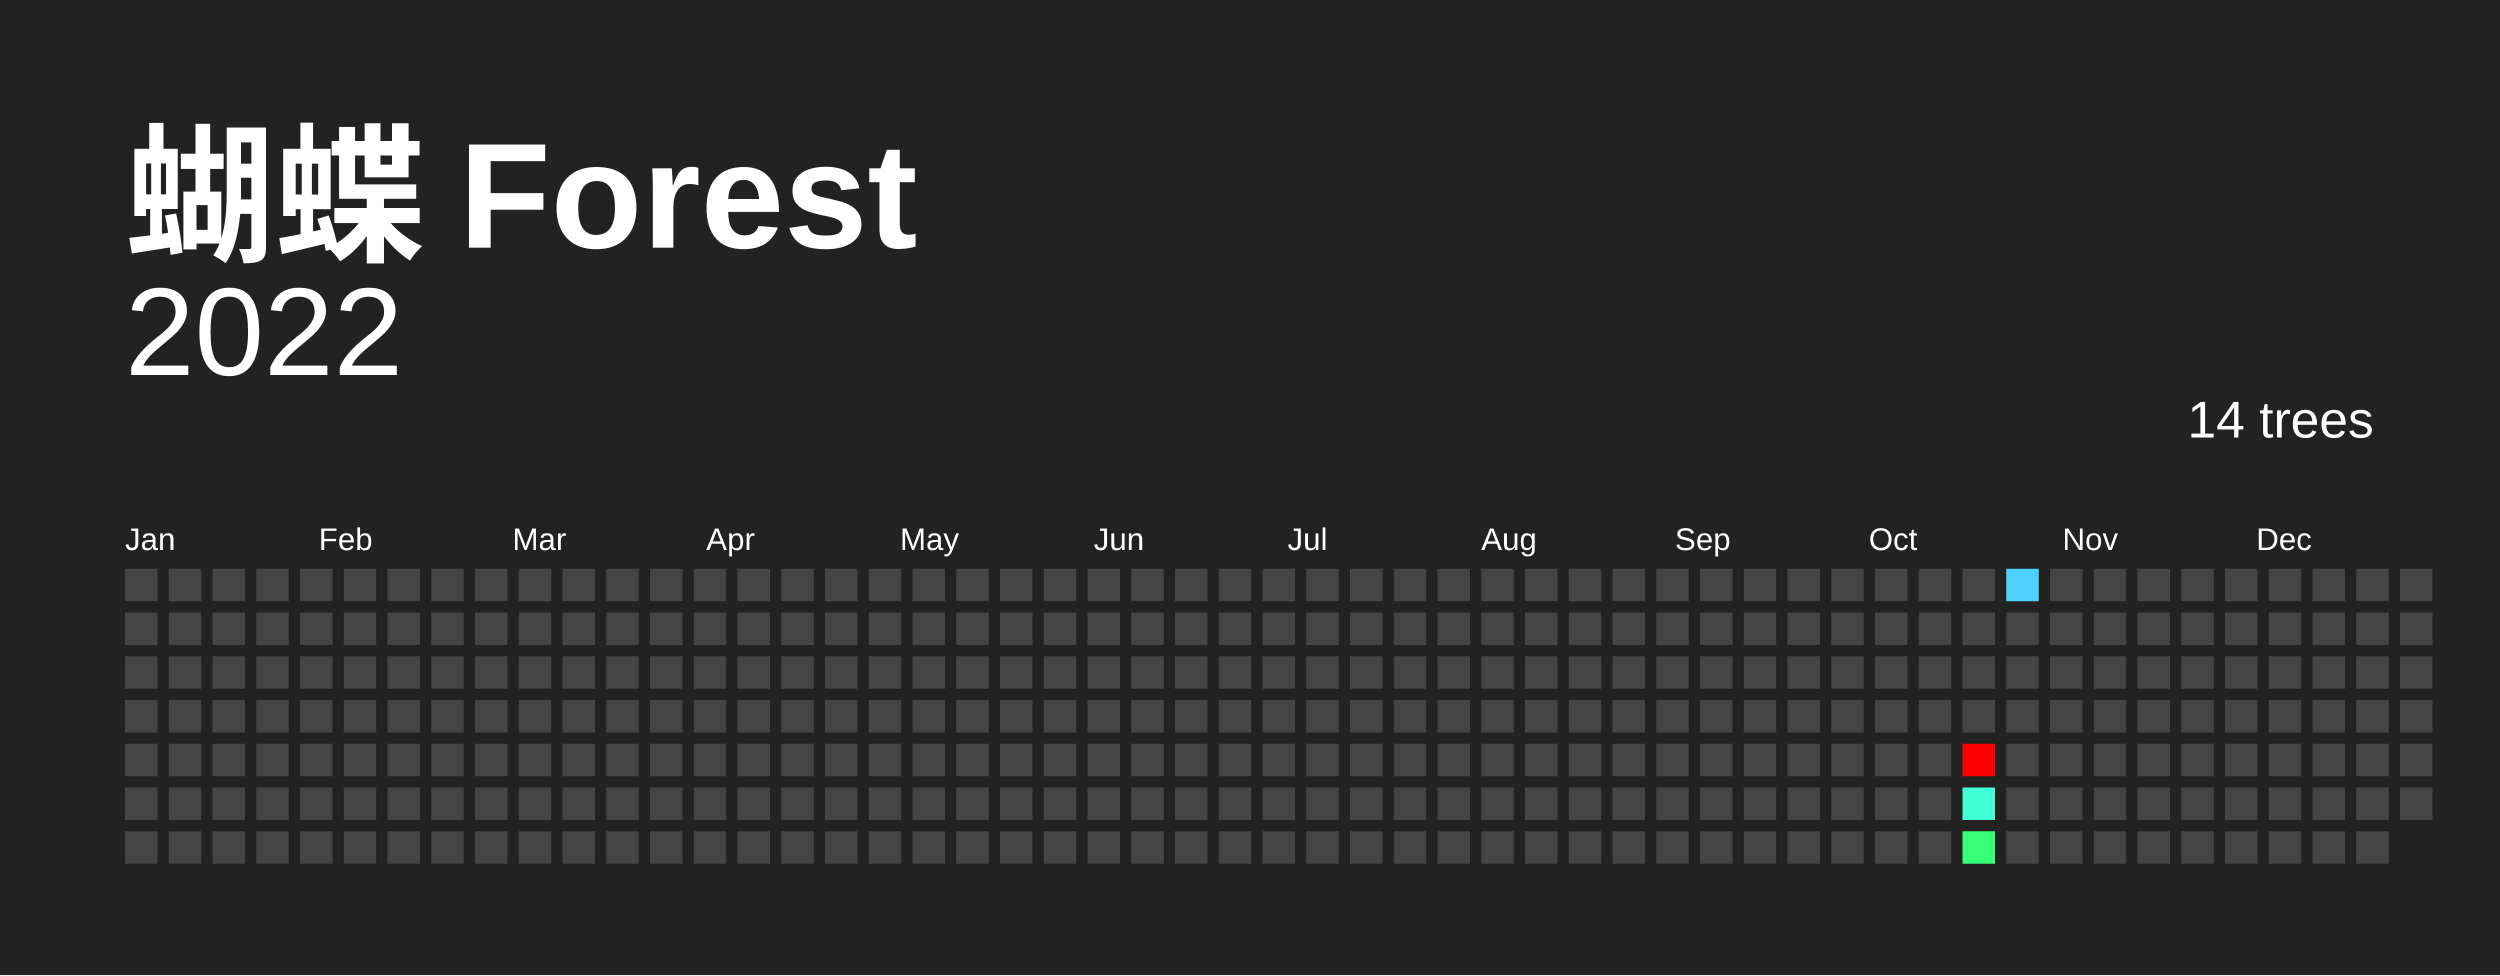
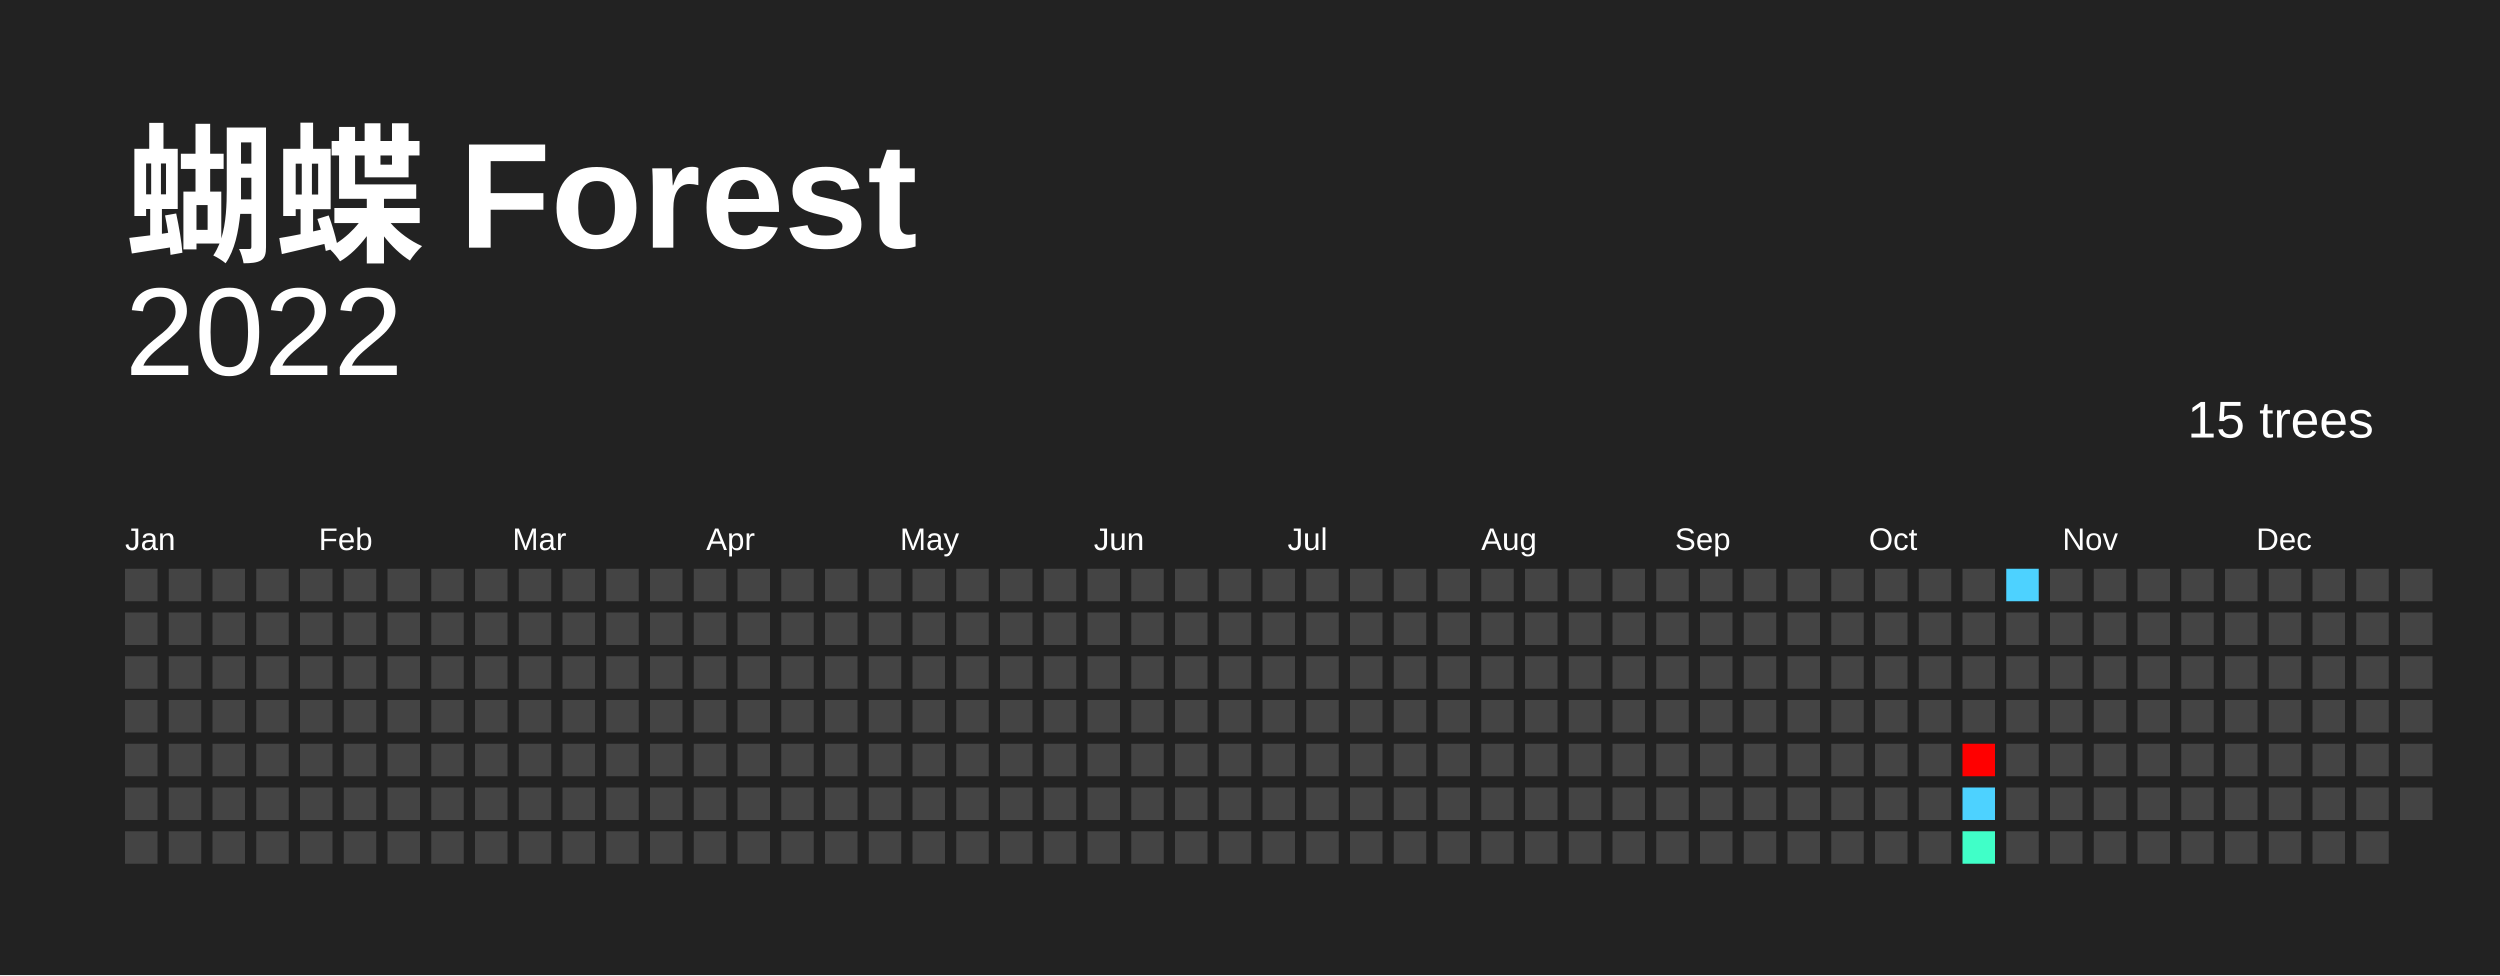
<svg xmlns="http://www.w3.org/2000/svg" baseProfile="full" height="78mm" version="1.1" viewBox="0,0,200,78" width="200mm">
  <defs />
  <rect fill="#222222" height="78" width="200" x="0" y="0" />
  <text fill="#FFFFFF" style="font-size:12px; font-family:Arial; font-weight:bold;" x="10" y="20">蝴蝶 Forest</text>
  <text alignment-baseline="hanging" fill="#FFFFFF" style="font-size:10.0px; font-family:Arial;" x="10" y="30">2022</text>
-   <text alignment-baseline="hanging" fill="#FFFFFF" style="font-size:4.125px; font-family:Arial;" x="175" y="35">14 trees</text>
+   <text alignment-baseline="hanging" fill="#FFFFFF" style="font-size:4.125px; font-family:Arial;" x="175" y="35">15 trees</text>
  <text fill="#FFFFFF" style="font-size:2.5px; font-family:Arial" x="10.0" y="44">Jan</text>
  <text fill="#FFFFFF" style="font-size:2.5px; font-family:Arial" x="25.5" y="44">Feb</text>
  <text fill="#FFFFFF" style="font-size:2.5px; font-family:Arial" x="41.0" y="44">Mar</text>
  <text fill="#FFFFFF" style="font-size:2.5px; font-family:Arial" x="56.5" y="44">Apr</text>
  <text fill="#FFFFFF" style="font-size:2.5px; font-family:Arial" x="72.0" y="44">May</text>
  <text fill="#FFFFFF" style="font-size:2.5px; font-family:Arial" x="87.5" y="44">Jun</text>
  <text fill="#FFFFFF" style="font-size:2.5px; font-family:Arial" x="103.0" y="44">Jul</text>
  <text fill="#FFFFFF" style="font-size:2.5px; font-family:Arial" x="118.5" y="44">Aug</text>
  <text fill="#FFFFFF" style="font-size:2.5px; font-family:Arial" x="134.0" y="44">Sep</text>
  <text fill="#FFFFFF" style="font-size:2.5px; font-family:Arial" x="149.5" y="44">Oct</text>
  <text fill="#FFFFFF" style="font-size:2.5px; font-family:Arial" x="165.0" y="44">Nov</text>
  <text fill="#FFFFFF" style="font-size:2.5px; font-family:Arial" x="180.5" y="44">Dec</text>
  <rect fill="#444444" height="2.6" width="2.6" x="10.0" y="45.5" />
  <rect fill="#444444" height="2.6" width="2.6" x="10.0" y="49.0" />
  <rect fill="#444444" height="2.6" width="2.6" x="10.0" y="52.5" />
  <rect fill="#444444" height="2.6" width="2.6" x="10.0" y="56.0" />
  <rect fill="#444444" height="2.6" width="2.6" x="10.0" y="59.5" />
  <rect fill="#444444" height="2.6" width="2.6" x="10.0" y="63.0" />
  <rect fill="#444444" height="2.6" width="2.6" x="10.0" y="66.5" />
  <rect fill="#444444" height="2.6" width="2.6" x="13.5" y="45.5" />
  <rect fill="#444444" height="2.6" width="2.6" x="13.5" y="49.0" />
  <rect fill="#444444" height="2.6" width="2.6" x="13.5" y="52.5" />
  <rect fill="#444444" height="2.6" width="2.6" x="13.5" y="56.0" />
  <rect fill="#444444" height="2.6" width="2.6" x="13.5" y="59.5" />
  <rect fill="#444444" height="2.6" width="2.6" x="13.5" y="63.0" />
  <rect fill="#444444" height="2.6" width="2.6" x="13.5" y="66.5" />
  <rect fill="#444444" height="2.6" width="2.6" x="17.0" y="45.5" />
  <rect fill="#444444" height="2.6" width="2.6" x="17.0" y="49.0" />
  <rect fill="#444444" height="2.6" width="2.6" x="17.0" y="52.5" />
  <rect fill="#444444" height="2.6" width="2.6" x="17.0" y="56.0" />
  <rect fill="#444444" height="2.6" width="2.6" x="17.0" y="59.5" />
  <rect fill="#444444" height="2.6" width="2.6" x="17.0" y="63.0" />
  <rect fill="#444444" height="2.6" width="2.6" x="17.0" y="66.5" />
  <rect fill="#444444" height="2.6" width="2.6" x="20.5" y="45.5" />
  <rect fill="#444444" height="2.6" width="2.6" x="20.5" y="49.0" />
  <rect fill="#444444" height="2.6" width="2.6" x="20.5" y="52.5" />
  <rect fill="#444444" height="2.6" width="2.6" x="20.5" y="56.0" />
  <rect fill="#444444" height="2.6" width="2.6" x="20.5" y="59.5" />
  <rect fill="#444444" height="2.6" width="2.6" x="20.5" y="63.0" />
  <rect fill="#444444" height="2.6" width="2.6" x="20.5" y="66.5" />
  <rect fill="#444444" height="2.6" width="2.6" x="24.0" y="45.5" />
  <rect fill="#444444" height="2.6" width="2.6" x="24.0" y="49.0" />
  <rect fill="#444444" height="2.6" width="2.6" x="24.0" y="52.5" />
  <rect fill="#444444" height="2.6" width="2.6" x="24.0" y="56.0" />
  <rect fill="#444444" height="2.6" width="2.6" x="24.0" y="59.5" />
  <rect fill="#444444" height="2.6" width="2.6" x="24.0" y="63.0" />
  <rect fill="#444444" height="2.6" width="2.6" x="24.0" y="66.5" />
  <rect fill="#444444" height="2.6" width="2.6" x="27.5" y="45.5" />
  <rect fill="#444444" height="2.6" width="2.6" x="27.5" y="49.0" />
  <rect fill="#444444" height="2.6" width="2.6" x="27.5" y="52.5" />
  <rect fill="#444444" height="2.6" width="2.6" x="27.5" y="56.0" />
  <rect fill="#444444" height="2.6" width="2.6" x="27.5" y="59.5" />
  <rect fill="#444444" height="2.6" width="2.6" x="27.5" y="63.0" />
  <rect fill="#444444" height="2.6" width="2.6" x="27.5" y="66.5" />
  <rect fill="#444444" height="2.6" width="2.6" x="31.0" y="45.5" />
  <rect fill="#444444" height="2.6" width="2.6" x="31.0" y="49.0" />
  <rect fill="#444444" height="2.6" width="2.6" x="31.0" y="52.5" />
  <rect fill="#444444" height="2.6" width="2.6" x="31.0" y="56.0" />
  <rect fill="#444444" height="2.6" width="2.6" x="31.0" y="59.5" />
  <rect fill="#444444" height="2.6" width="2.6" x="31.0" y="63.0" />
  <rect fill="#444444" height="2.6" width="2.6" x="31.0" y="66.5" />
  <rect fill="#444444" height="2.6" width="2.6" x="34.5" y="45.5" />
  <rect fill="#444444" height="2.6" width="2.6" x="34.5" y="49.0" />
  <rect fill="#444444" height="2.6" width="2.6" x="34.5" y="52.5" />
  <rect fill="#444444" height="2.6" width="2.6" x="34.5" y="56.0" />
  <rect fill="#444444" height="2.6" width="2.6" x="34.5" y="59.5" />
  <rect fill="#444444" height="2.6" width="2.6" x="34.5" y="63.0" />
  <rect fill="#444444" height="2.6" width="2.6" x="34.5" y="66.5" />
  <rect fill="#444444" height="2.6" width="2.6" x="38.0" y="45.5" />
  <rect fill="#444444" height="2.6" width="2.6" x="38.0" y="49.0" />
  <rect fill="#444444" height="2.6" width="2.6" x="38.0" y="52.5" />
  <rect fill="#444444" height="2.6" width="2.6" x="38.0" y="56.0" />
  <rect fill="#444444" height="2.6" width="2.6" x="38.0" y="59.5" />
  <rect fill="#444444" height="2.6" width="2.6" x="38.0" y="63.0" />
  <rect fill="#444444" height="2.6" width="2.6" x="38.0" y="66.5" />
  <rect fill="#444444" height="2.6" width="2.6" x="41.5" y="45.5" />
  <rect fill="#444444" height="2.6" width="2.6" x="41.5" y="49.0" />
  <rect fill="#444444" height="2.6" width="2.6" x="41.5" y="52.5" />
  <rect fill="#444444" height="2.6" width="2.6" x="41.5" y="56.0" />
  <rect fill="#444444" height="2.6" width="2.6" x="41.5" y="59.5" />
  <rect fill="#444444" height="2.6" width="2.6" x="41.5" y="63.0" />
  <rect fill="#444444" height="2.6" width="2.6" x="41.5" y="66.5" />
  <rect fill="#444444" height="2.6" width="2.6" x="45.0" y="45.5" />
  <rect fill="#444444" height="2.6" width="2.6" x="45.0" y="49.0" />
  <rect fill="#444444" height="2.6" width="2.6" x="45.0" y="52.5" />
  <rect fill="#444444" height="2.6" width="2.6" x="45.0" y="56.0" />
  <rect fill="#444444" height="2.6" width="2.6" x="45.0" y="59.5" />
  <rect fill="#444444" height="2.6" width="2.6" x="45.0" y="63.0" />
  <rect fill="#444444" height="2.6" width="2.6" x="45.0" y="66.5" />
  <rect fill="#444444" height="2.6" width="2.6" x="48.5" y="45.5" />
  <rect fill="#444444" height="2.6" width="2.6" x="48.5" y="49.0" />
  <rect fill="#444444" height="2.6" width="2.6" x="48.5" y="52.5" />
  <rect fill="#444444" height="2.6" width="2.6" x="48.5" y="56.0" />
  <rect fill="#444444" height="2.6" width="2.6" x="48.5" y="59.5" />
  <rect fill="#444444" height="2.6" width="2.6" x="48.5" y="63.0" />
  <rect fill="#444444" height="2.6" width="2.6" x="48.5" y="66.5" />
  <rect fill="#444444" height="2.6" width="2.6" x="52.0" y="45.5" />
  <rect fill="#444444" height="2.6" width="2.6" x="52.0" y="49.0" />
  <rect fill="#444444" height="2.6" width="2.6" x="52.0" y="52.5" />
  <rect fill="#444444" height="2.6" width="2.6" x="52.0" y="56.0" />
  <rect fill="#444444" height="2.6" width="2.6" x="52.0" y="59.5" />
  <rect fill="#444444" height="2.6" width="2.6" x="52.0" y="63.0" />
  <rect fill="#444444" height="2.6" width="2.6" x="52.0" y="66.5" />
  <rect fill="#444444" height="2.6" width="2.6" x="55.5" y="45.5" />
  <rect fill="#444444" height="2.6" width="2.6" x="55.5" y="49.0" />
  <rect fill="#444444" height="2.6" width="2.6" x="55.5" y="52.5" />
  <rect fill="#444444" height="2.6" width="2.6" x="55.5" y="56.0" />
  <rect fill="#444444" height="2.6" width="2.6" x="55.5" y="59.5" />
  <rect fill="#444444" height="2.6" width="2.6" x="55.5" y="63.0" />
  <rect fill="#444444" height="2.6" width="2.6" x="55.5" y="66.5" />
  <rect fill="#444444" height="2.6" width="2.6" x="59.0" y="45.5" />
  <rect fill="#444444" height="2.6" width="2.6" x="59.0" y="49.0" />
  <rect fill="#444444" height="2.6" width="2.6" x="59.0" y="52.5" />
  <rect fill="#444444" height="2.6" width="2.6" x="59.0" y="56.0" />
  <rect fill="#444444" height="2.6" width="2.6" x="59.0" y="59.5" />
  <rect fill="#444444" height="2.6" width="2.6" x="59.0" y="63.0" />
  <rect fill="#444444" height="2.6" width="2.6" x="59.0" y="66.5" />
  <rect fill="#444444" height="2.6" width="2.6" x="62.5" y="45.5" />
  <rect fill="#444444" height="2.6" width="2.6" x="62.5" y="49.0" />
  <rect fill="#444444" height="2.6" width="2.6" x="62.5" y="52.5" />
  <rect fill="#444444" height="2.6" width="2.6" x="62.5" y="56.0" />
  <rect fill="#444444" height="2.6" width="2.6" x="62.5" y="59.5" />
  <rect fill="#444444" height="2.6" width="2.6" x="62.5" y="63.0" />
  <rect fill="#444444" height="2.6" width="2.6" x="62.5" y="66.5" />
  <rect fill="#444444" height="2.6" width="2.6" x="66.0" y="45.5" />
  <rect fill="#444444" height="2.6" width="2.6" x="66.0" y="49.0" />
  <rect fill="#444444" height="2.6" width="2.6" x="66.0" y="52.5" />
  <rect fill="#444444" height="2.6" width="2.6" x="66.0" y="56.0" />
  <rect fill="#444444" height="2.6" width="2.6" x="66.0" y="59.5" />
  <rect fill="#444444" height="2.6" width="2.6" x="66.0" y="63.0" />
  <rect fill="#444444" height="2.6" width="2.6" x="66.0" y="66.5" />
  <rect fill="#444444" height="2.6" width="2.6" x="69.5" y="45.5" />
  <rect fill="#444444" height="2.6" width="2.6" x="69.5" y="49.0" />
  <rect fill="#444444" height="2.6" width="2.6" x="69.5" y="52.5" />
  <rect fill="#444444" height="2.6" width="2.6" x="69.5" y="56.0" />
  <rect fill="#444444" height="2.6" width="2.6" x="69.5" y="59.5" />
  <rect fill="#444444" height="2.6" width="2.6" x="69.5" y="63.0" />
  <rect fill="#444444" height="2.6" width="2.6" x="69.5" y="66.5" />
  <rect fill="#444444" height="2.6" width="2.6" x="73.0" y="45.5" />
  <rect fill="#444444" height="2.6" width="2.6" x="73.0" y="49.0" />
  <rect fill="#444444" height="2.6" width="2.6" x="73.0" y="52.5" />
  <rect fill="#444444" height="2.6" width="2.6" x="73.0" y="56.0" />
  <rect fill="#444444" height="2.6" width="2.6" x="73.0" y="59.5" />
  <rect fill="#444444" height="2.6" width="2.6" x="73.0" y="63.0" />
  <rect fill="#444444" height="2.6" width="2.6" x="73.0" y="66.5" />
  <rect fill="#444444" height="2.6" width="2.6" x="76.5" y="45.5" />
  <rect fill="#444444" height="2.6" width="2.6" x="76.5" y="49.0" />
  <rect fill="#444444" height="2.6" width="2.6" x="76.5" y="52.5" />
  <rect fill="#444444" height="2.6" width="2.6" x="76.5" y="56.0" />
  <rect fill="#444444" height="2.6" width="2.6" x="76.5" y="59.5" />
  <rect fill="#444444" height="2.6" width="2.6" x="76.5" y="63.0" />
  <rect fill="#444444" height="2.6" width="2.6" x="76.5" y="66.5" />
  <rect fill="#444444" height="2.6" width="2.6" x="80.0" y="45.5" />
  <rect fill="#444444" height="2.6" width="2.6" x="80.0" y="49.0" />
  <rect fill="#444444" height="2.6" width="2.6" x="80.0" y="52.5" />
  <rect fill="#444444" height="2.6" width="2.6" x="80.0" y="56.0" />
  <rect fill="#444444" height="2.6" width="2.6" x="80.0" y="59.5" />
  <rect fill="#444444" height="2.6" width="2.6" x="80.0" y="63.0" />
  <rect fill="#444444" height="2.6" width="2.6" x="80.0" y="66.5" />
  <rect fill="#444444" height="2.6" width="2.6" x="83.5" y="45.5" />
  <rect fill="#444444" height="2.6" width="2.6" x="83.5" y="49.0" />
  <rect fill="#444444" height="2.6" width="2.6" x="83.5" y="52.5" />
  <rect fill="#444444" height="2.6" width="2.6" x="83.5" y="56.0" />
  <rect fill="#444444" height="2.6" width="2.6" x="83.5" y="59.5" />
  <rect fill="#444444" height="2.6" width="2.6" x="83.5" y="63.0" />
  <rect fill="#444444" height="2.6" width="2.6" x="83.5" y="66.5" />
  <rect fill="#444444" height="2.6" width="2.6" x="87.0" y="45.5" />
  <rect fill="#444444" height="2.6" width="2.6" x="87.0" y="49.0" />
  <rect fill="#444444" height="2.6" width="2.6" x="87.0" y="52.5" />
  <rect fill="#444444" height="2.6" width="2.6" x="87.0" y="56.0" />
  <rect fill="#444444" height="2.6" width="2.6" x="87.0" y="59.5" />
  <rect fill="#444444" height="2.6" width="2.6" x="87.0" y="63.0" />
  <rect fill="#444444" height="2.6" width="2.6" x="87.0" y="66.5" />
  <rect fill="#444444" height="2.6" width="2.6" x="90.5" y="45.5" />
  <rect fill="#444444" height="2.6" width="2.6" x="90.5" y="49.0" />
  <rect fill="#444444" height="2.6" width="2.6" x="90.5" y="52.5" />
  <rect fill="#444444" height="2.6" width="2.6" x="90.5" y="56.0" />
  <rect fill="#444444" height="2.6" width="2.6" x="90.5" y="59.5" />
  <rect fill="#444444" height="2.6" width="2.6" x="90.5" y="63.0" />
  <rect fill="#444444" height="2.6" width="2.6" x="90.5" y="66.5" />
  <rect fill="#444444" height="2.6" width="2.6" x="94.0" y="45.5" />
  <rect fill="#444444" height="2.6" width="2.6" x="94.0" y="49.0" />
  <rect fill="#444444" height="2.6" width="2.6" x="94.0" y="52.5" />
  <rect fill="#444444" height="2.6" width="2.6" x="94.0" y="56.0" />
  <rect fill="#444444" height="2.6" width="2.6" x="94.0" y="59.5" />
  <rect fill="#444444" height="2.6" width="2.6" x="94.0" y="63.0" />
  <rect fill="#444444" height="2.6" width="2.6" x="94.0" y="66.5" />
  <rect fill="#444444" height="2.6" width="2.6" x="97.5" y="45.5" />
  <rect fill="#444444" height="2.6" width="2.6" x="97.5" y="49.0" />
  <rect fill="#444444" height="2.6" width="2.6" x="97.5" y="52.5" />
  <rect fill="#444444" height="2.6" width="2.6" x="97.5" y="56.0" />
  <rect fill="#444444" height="2.6" width="2.6" x="97.5" y="59.5" />
  <rect fill="#444444" height="2.6" width="2.6" x="97.5" y="63.0" />
  <rect fill="#444444" height="2.6" width="2.6" x="97.5" y="66.5" />
  <rect fill="#444444" height="2.6" width="2.6" x="101.0" y="45.5" />
  <rect fill="#444444" height="2.6" width="2.6" x="101.0" y="49.0" />
  <rect fill="#444444" height="2.6" width="2.6" x="101.0" y="52.5" />
  <rect fill="#444444" height="2.6" width="2.6" x="101.0" y="56.0" />
  <rect fill="#444444" height="2.6" width="2.6" x="101.0" y="59.5" />
  <rect fill="#444444" height="2.6" width="2.6" x="101.0" y="63.0" />
  <rect fill="#444444" height="2.6" width="2.6" x="101.0" y="66.5" />
  <rect fill="#444444" height="2.6" width="2.6" x="104.5" y="45.5" />
  <rect fill="#444444" height="2.6" width="2.6" x="104.5" y="49.0" />
  <rect fill="#444444" height="2.6" width="2.6" x="104.5" y="52.5" />
  <rect fill="#444444" height="2.6" width="2.6" x="104.5" y="56.0" />
  <rect fill="#444444" height="2.6" width="2.6" x="104.5" y="59.5" />
  <rect fill="#444444" height="2.6" width="2.6" x="104.5" y="63.0" />
  <rect fill="#444444" height="2.6" width="2.6" x="104.5" y="66.5" />
  <rect fill="#444444" height="2.6" width="2.6" x="108.0" y="45.5" />
  <rect fill="#444444" height="2.6" width="2.6" x="108.0" y="49.0" />
  <rect fill="#444444" height="2.6" width="2.6" x="108.0" y="52.5" />
  <rect fill="#444444" height="2.6" width="2.6" x="108.0" y="56.0" />
  <rect fill="#444444" height="2.6" width="2.6" x="108.0" y="59.5" />
  <rect fill="#444444" height="2.6" width="2.6" x="108.0" y="63.0" />
  <rect fill="#444444" height="2.6" width="2.6" x="108.0" y="66.5" />
  <rect fill="#444444" height="2.6" width="2.6" x="111.5" y="45.5" />
  <rect fill="#444444" height="2.6" width="2.6" x="111.5" y="49.0" />
  <rect fill="#444444" height="2.6" width="2.6" x="111.5" y="52.5" />
  <rect fill="#444444" height="2.6" width="2.6" x="111.5" y="56.0" />
  <rect fill="#444444" height="2.6" width="2.6" x="111.5" y="59.5" />
  <rect fill="#444444" height="2.6" width="2.6" x="111.5" y="63.0" />
  <rect fill="#444444" height="2.6" width="2.6" x="111.5" y="66.5" />
  <rect fill="#444444" height="2.6" width="2.6" x="115.0" y="45.5" />
  <rect fill="#444444" height="2.6" width="2.6" x="115.0" y="49.0" />
  <rect fill="#444444" height="2.6" width="2.6" x="115.0" y="52.5" />
  <rect fill="#444444" height="2.6" width="2.6" x="115.0" y="56.0" />
  <rect fill="#444444" height="2.6" width="2.6" x="115.0" y="59.5" />
  <rect fill="#444444" height="2.6" width="2.6" x="115.0" y="63.0" />
  <rect fill="#444444" height="2.6" width="2.6" x="115.0" y="66.5" />
  <rect fill="#444444" height="2.6" width="2.6" x="118.5" y="45.5" />
  <rect fill="#444444" height="2.6" width="2.6" x="118.5" y="49.0" />
  <rect fill="#444444" height="2.6" width="2.6" x="118.5" y="52.5" />
  <rect fill="#444444" height="2.6" width="2.6" x="118.5" y="56.0" />
  <rect fill="#444444" height="2.6" width="2.6" x="118.5" y="59.5" />
  <rect fill="#444444" height="2.6" width="2.6" x="118.5" y="63.0" />
  <rect fill="#444444" height="2.6" width="2.6" x="118.5" y="66.5" />
  <rect fill="#444444" height="2.6" width="2.6" x="122.0" y="45.5" />
  <rect fill="#444444" height="2.6" width="2.6" x="122.0" y="49.0" />
  <rect fill="#444444" height="2.6" width="2.6" x="122.0" y="52.5" />
  <rect fill="#444444" height="2.6" width="2.6" x="122.0" y="56.0" />
  <rect fill="#444444" height="2.6" width="2.6" x="122.0" y="59.5" />
  <rect fill="#444444" height="2.6" width="2.6" x="122.0" y="63.0" />
  <rect fill="#444444" height="2.6" width="2.6" x="122.0" y="66.5" />
  <rect fill="#444444" height="2.6" width="2.6" x="125.5" y="45.5" />
  <rect fill="#444444" height="2.6" width="2.6" x="125.5" y="49.0" />
  <rect fill="#444444" height="2.6" width="2.6" x="125.5" y="52.5" />
  <rect fill="#444444" height="2.6" width="2.6" x="125.5" y="56.0" />
  <rect fill="#444444" height="2.6" width="2.6" x="125.5" y="59.5" />
  <rect fill="#444444" height="2.6" width="2.6" x="125.5" y="63.0" />
  <rect fill="#444444" height="2.6" width="2.6" x="125.5" y="66.5" />
  <rect fill="#444444" height="2.6" width="2.6" x="129.0" y="45.5" />
  <rect fill="#444444" height="2.6" width="2.6" x="129.0" y="49.0" />
  <rect fill="#444444" height="2.6" width="2.6" x="129.0" y="52.5" />
  <rect fill="#444444" height="2.6" width="2.6" x="129.0" y="56.0" />
  <rect fill="#444444" height="2.6" width="2.6" x="129.0" y="59.5" />
  <rect fill="#444444" height="2.6" width="2.6" x="129.0" y="63.0" />
  <rect fill="#444444" height="2.6" width="2.6" x="129.0" y="66.5" />
  <rect fill="#444444" height="2.6" width="2.6" x="132.5" y="45.5" />
  <rect fill="#444444" height="2.6" width="2.6" x="132.5" y="49.0" />
  <rect fill="#444444" height="2.6" width="2.6" x="132.5" y="52.5" />
  <rect fill="#444444" height="2.6" width="2.6" x="132.5" y="56.0" />
  <rect fill="#444444" height="2.6" width="2.6" x="132.5" y="59.5" />
  <rect fill="#444444" height="2.6" width="2.6" x="132.5" y="63.0" />
  <rect fill="#444444" height="2.6" width="2.6" x="132.5" y="66.5" />
  <rect fill="#444444" height="2.6" width="2.6" x="136.0" y="45.5" />
  <rect fill="#444444" height="2.6" width="2.6" x="136.0" y="49.0" />
  <rect fill="#444444" height="2.6" width="2.6" x="136.0" y="52.5" />
  <rect fill="#444444" height="2.6" width="2.6" x="136.0" y="56.0" />
  <rect fill="#444444" height="2.6" width="2.6" x="136.0" y="59.5" />
  <rect fill="#444444" height="2.6" width="2.6" x="136.0" y="63.0" />
  <rect fill="#444444" height="2.6" width="2.6" x="136.0" y="66.5" />
  <rect fill="#444444" height="2.6" width="2.6" x="139.5" y="45.5" />
  <rect fill="#444444" height="2.6" width="2.6" x="139.5" y="49.0" />
  <rect fill="#444444" height="2.6" width="2.6" x="139.5" y="52.5" />
  <rect fill="#444444" height="2.6" width="2.6" x="139.5" y="56.0" />
  <rect fill="#444444" height="2.6" width="2.6" x="139.5" y="59.5" />
  <rect fill="#444444" height="2.6" width="2.6" x="139.5" y="63.0" />
  <rect fill="#444444" height="2.6" width="2.6" x="139.5" y="66.5" />
  <rect fill="#444444" height="2.6" width="2.6" x="143.0" y="45.5" />
  <rect fill="#444444" height="2.6" width="2.6" x="143.0" y="49.0" />
  <rect fill="#444444" height="2.6" width="2.6" x="143.0" y="52.5" />
  <rect fill="#444444" height="2.6" width="2.6" x="143.0" y="56.0" />
  <rect fill="#444444" height="2.6" width="2.6" x="143.0" y="59.5" />
  <rect fill="#444444" height="2.6" width="2.6" x="143.0" y="63.0" />
  <rect fill="#444444" height="2.6" width="2.6" x="143.0" y="66.5" />
  <rect fill="#444444" height="2.6" width="2.6" x="146.5" y="45.5" />
  <rect fill="#444444" height="2.6" width="2.6" x="146.5" y="49.0" />
  <rect fill="#444444" height="2.6" width="2.6" x="146.5" y="52.5" />
  <rect fill="#444444" height="2.6" width="2.6" x="146.5" y="56.0" />
  <rect fill="#444444" height="2.6" width="2.6" x="146.5" y="59.5" />
  <rect fill="#444444" height="2.6" width="2.6" x="146.5" y="63.0" />
  <rect fill="#444444" height="2.6" width="2.6" x="146.5" y="66.5" />
  <rect fill="#444444" height="2.6" width="2.6" x="150.0" y="45.5" />
  <rect fill="#444444" height="2.6" width="2.6" x="150.0" y="49.0" />
  <rect fill="#444444" height="2.6" width="2.6" x="150.0" y="52.5" />
  <rect fill="#444444" height="2.6" width="2.6" x="150.0" y="56.0" />
  <rect fill="#444444" height="2.6" width="2.6" x="150.0" y="59.5" />
  <rect fill="#444444" height="2.6" width="2.6" x="150.0" y="63.0" />
  <rect fill="#444444" height="2.6" width="2.6" x="150.0" y="66.5" />
  <rect fill="#444444" height="2.6" width="2.6" x="153.5" y="45.5" />
  <rect fill="#444444" height="2.6" width="2.6" x="153.5" y="49.0" />
  <rect fill="#444444" height="2.6" width="2.6" x="153.5" y="52.5" />
  <rect fill="#444444" height="2.6" width="2.6" x="153.5" y="56.0" />
  <rect fill="#444444" height="2.6" width="2.6" x="153.5" y="59.5" />
  <rect fill="#444444" height="2.6" width="2.6" x="153.5" y="63.0" />
  <rect fill="#444444" height="2.6" width="2.6" x="153.5" y="66.5" />
  <rect fill="#444444" height="2.6" width="2.6" x="157.0" y="45.5" />
  <rect fill="#444444" height="2.6" width="2.6" x="157.0" y="49.0" />
  <rect fill="#444444" height="2.6" width="2.6" x="157.0" y="52.5" />
  <rect fill="#444444" height="2.6" width="2.6" x="157.0" y="56.0" />
  <rect fill="red" height="2.6" width="2.6" x="157.0" y="59.5" />
-   <rect fill="#42ffd7" height="2.6" width="2.6" x="157.0" y="63.0" />
-   <rect fill="#37ff78" height="2.6" width="2.6" x="157.0" y="66.5" />
+   <rect fill="#4dd2ff" height="2.6" width="2.6" x="157.0" y="63.0" />
+   <rect fill="#40ffc8" height="2.6" width="2.6" x="157.0" y="66.5" />
  <rect fill="#4dd2ff" height="2.6" width="2.6" x="160.5" y="45.5" />
  <rect fill="#444444" height="2.6" width="2.6" x="160.5" y="49.0" />
  <rect fill="#444444" height="2.6" width="2.6" x="160.5" y="52.5" />
  <rect fill="#444444" height="2.6" width="2.6" x="160.5" y="56.0" />
  <rect fill="#444444" height="2.6" width="2.6" x="160.5" y="59.5" />
  <rect fill="#444444" height="2.6" width="2.6" x="160.5" y="63.0" />
  <rect fill="#444444" height="2.6" width="2.6" x="160.5" y="66.5" />
  <rect fill="#444444" height="2.6" width="2.6" x="164.0" y="45.5" />
  <rect fill="#444444" height="2.6" width="2.6" x="164.0" y="49.0" />
  <rect fill="#444444" height="2.6" width="2.6" x="164.0" y="52.5" />
  <rect fill="#444444" height="2.6" width="2.6" x="164.0" y="56.0" />
  <rect fill="#444444" height="2.6" width="2.6" x="164.0" y="59.5" />
  <rect fill="#444444" height="2.6" width="2.6" x="164.0" y="63.0" />
  <rect fill="#444444" height="2.6" width="2.6" x="164.0" y="66.5" />
  <rect fill="#444444" height="2.6" width="2.6" x="167.5" y="45.5" />
  <rect fill="#444444" height="2.6" width="2.6" x="167.5" y="49.0" />
  <rect fill="#444444" height="2.6" width="2.6" x="167.5" y="52.5" />
  <rect fill="#444444" height="2.6" width="2.6" x="167.5" y="56.0" />
  <rect fill="#444444" height="2.6" width="2.6" x="167.5" y="59.5" />
  <rect fill="#444444" height="2.6" width="2.6" x="167.5" y="63.0" />
  <rect fill="#444444" height="2.6" width="2.6" x="167.5" y="66.5" />
  <rect fill="#444444" height="2.6" width="2.6" x="171.0" y="45.5" />
  <rect fill="#444444" height="2.6" width="2.6" x="171.0" y="49.0" />
  <rect fill="#444444" height="2.6" width="2.6" x="171.0" y="52.5" />
  <rect fill="#444444" height="2.6" width="2.6" x="171.0" y="56.0" />
  <rect fill="#444444" height="2.6" width="2.6" x="171.0" y="59.5" />
  <rect fill="#444444" height="2.6" width="2.6" x="171.0" y="63.0" />
  <rect fill="#444444" height="2.6" width="2.6" x="171.0" y="66.5" />
  <rect fill="#444444" height="2.6" width="2.6" x="174.5" y="45.5" />
  <rect fill="#444444" height="2.6" width="2.6" x="174.5" y="49.0" />
  <rect fill="#444444" height="2.6" width="2.6" x="174.5" y="52.5" />
  <rect fill="#444444" height="2.6" width="2.6" x="174.5" y="56.0" />
  <rect fill="#444444" height="2.6" width="2.6" x="174.5" y="59.5" />
  <rect fill="#444444" height="2.6" width="2.6" x="174.5" y="63.0" />
  <rect fill="#444444" height="2.6" width="2.6" x="174.5" y="66.5" />
  <rect fill="#444444" height="2.6" width="2.6" x="178.0" y="45.5" />
  <rect fill="#444444" height="2.6" width="2.6" x="178.0" y="49.0" />
  <rect fill="#444444" height="2.6" width="2.6" x="178.0" y="52.5" />
  <rect fill="#444444" height="2.6" width="2.6" x="178.0" y="56.0" />
  <rect fill="#444444" height="2.6" width="2.6" x="178.0" y="59.5" />
  <rect fill="#444444" height="2.6" width="2.6" x="178.0" y="63.0" />
  <rect fill="#444444" height="2.6" width="2.6" x="178.0" y="66.5" />
  <rect fill="#444444" height="2.6" width="2.6" x="181.5" y="45.5" />
  <rect fill="#444444" height="2.6" width="2.6" x="181.5" y="49.0" />
  <rect fill="#444444" height="2.6" width="2.6" x="181.5" y="52.5" />
  <rect fill="#444444" height="2.6" width="2.6" x="181.5" y="56.0" />
  <rect fill="#444444" height="2.6" width="2.6" x="181.5" y="59.5" />
  <rect fill="#444444" height="2.6" width="2.6" x="181.5" y="63.0" />
  <rect fill="#444444" height="2.6" width="2.6" x="181.5" y="66.5" />
  <rect fill="#444444" height="2.6" width="2.6" x="185.0" y="45.5" />
  <rect fill="#444444" height="2.6" width="2.6" x="185.0" y="49.0" />
  <rect fill="#444444" height="2.6" width="2.6" x="185.0" y="52.5" />
  <rect fill="#444444" height="2.6" width="2.6" x="185.0" y="56.0" />
  <rect fill="#444444" height="2.6" width="2.6" x="185.0" y="59.5" />
  <rect fill="#444444" height="2.6" width="2.6" x="185.0" y="63.0" />
  <rect fill="#444444" height="2.6" width="2.6" x="185.0" y="66.5" />
  <rect fill="#444444" height="2.6" width="2.6" x="188.5" y="45.5" />
  <rect fill="#444444" height="2.6" width="2.6" x="188.5" y="49.0" />
  <rect fill="#444444" height="2.6" width="2.6" x="188.5" y="52.5" />
  <rect fill="#444444" height="2.6" width="2.6" x="188.5" y="56.0" />
  <rect fill="#444444" height="2.6" width="2.6" x="188.5" y="59.5" />
  <rect fill="#444444" height="2.6" width="2.6" x="188.5" y="63.0" />
  <rect fill="#444444" height="2.6" width="2.6" x="188.5" y="66.5" />
  <rect fill="#444444" height="2.6" width="2.6" x="192.0" y="45.5" />
  <rect fill="#444444" height="2.6" width="2.6" x="192.0" y="49.0" />
  <rect fill="#444444" height="2.6" width="2.6" x="192.0" y="52.5" />
  <rect fill="#444444" height="2.6" width="2.6" x="192.0" y="56.0" />
  <rect fill="#444444" height="2.6" width="2.6" x="192.0" y="59.5" />
  <rect fill="#444444" height="2.6" width="2.6" x="192.0" y="63.0" />
</svg>
